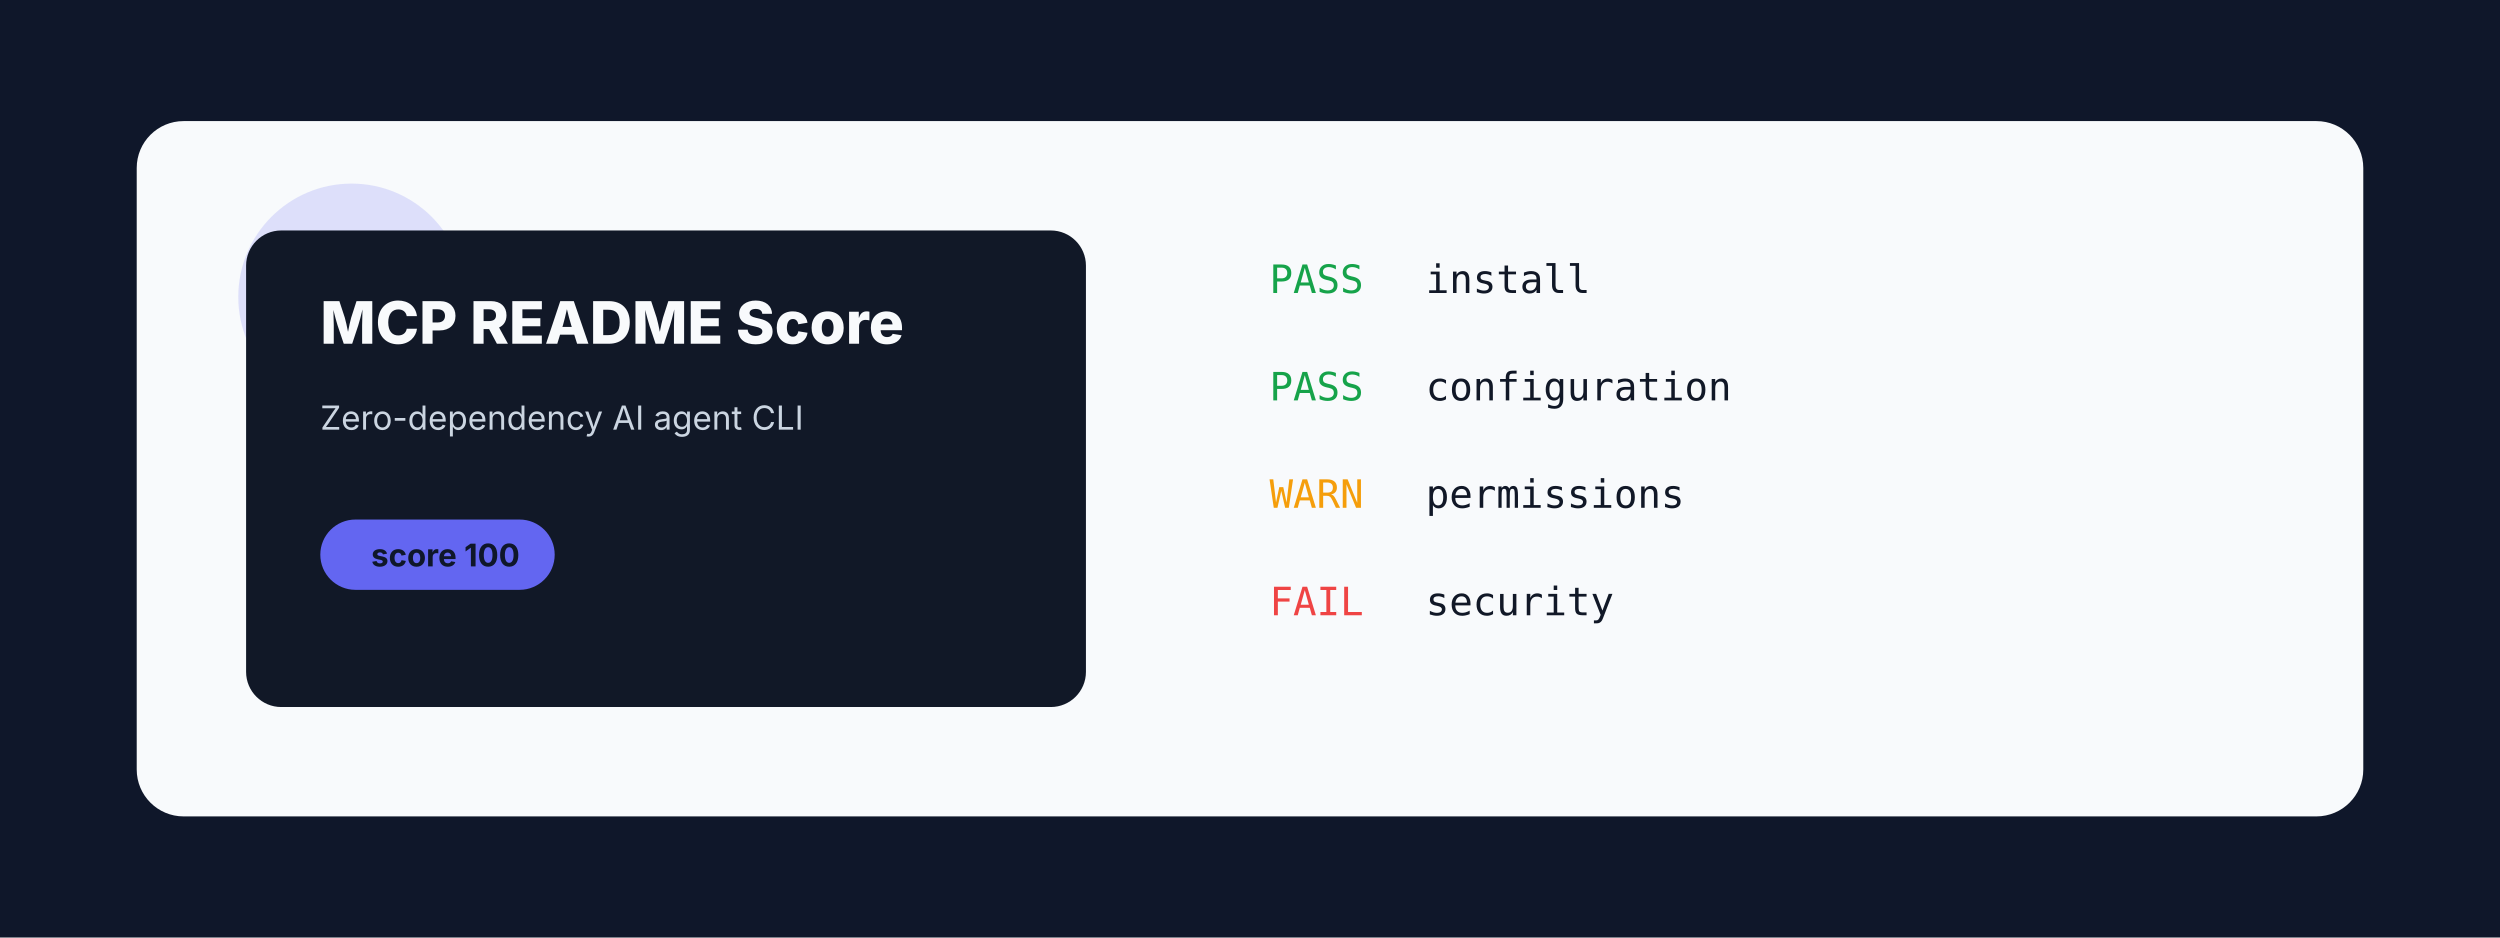
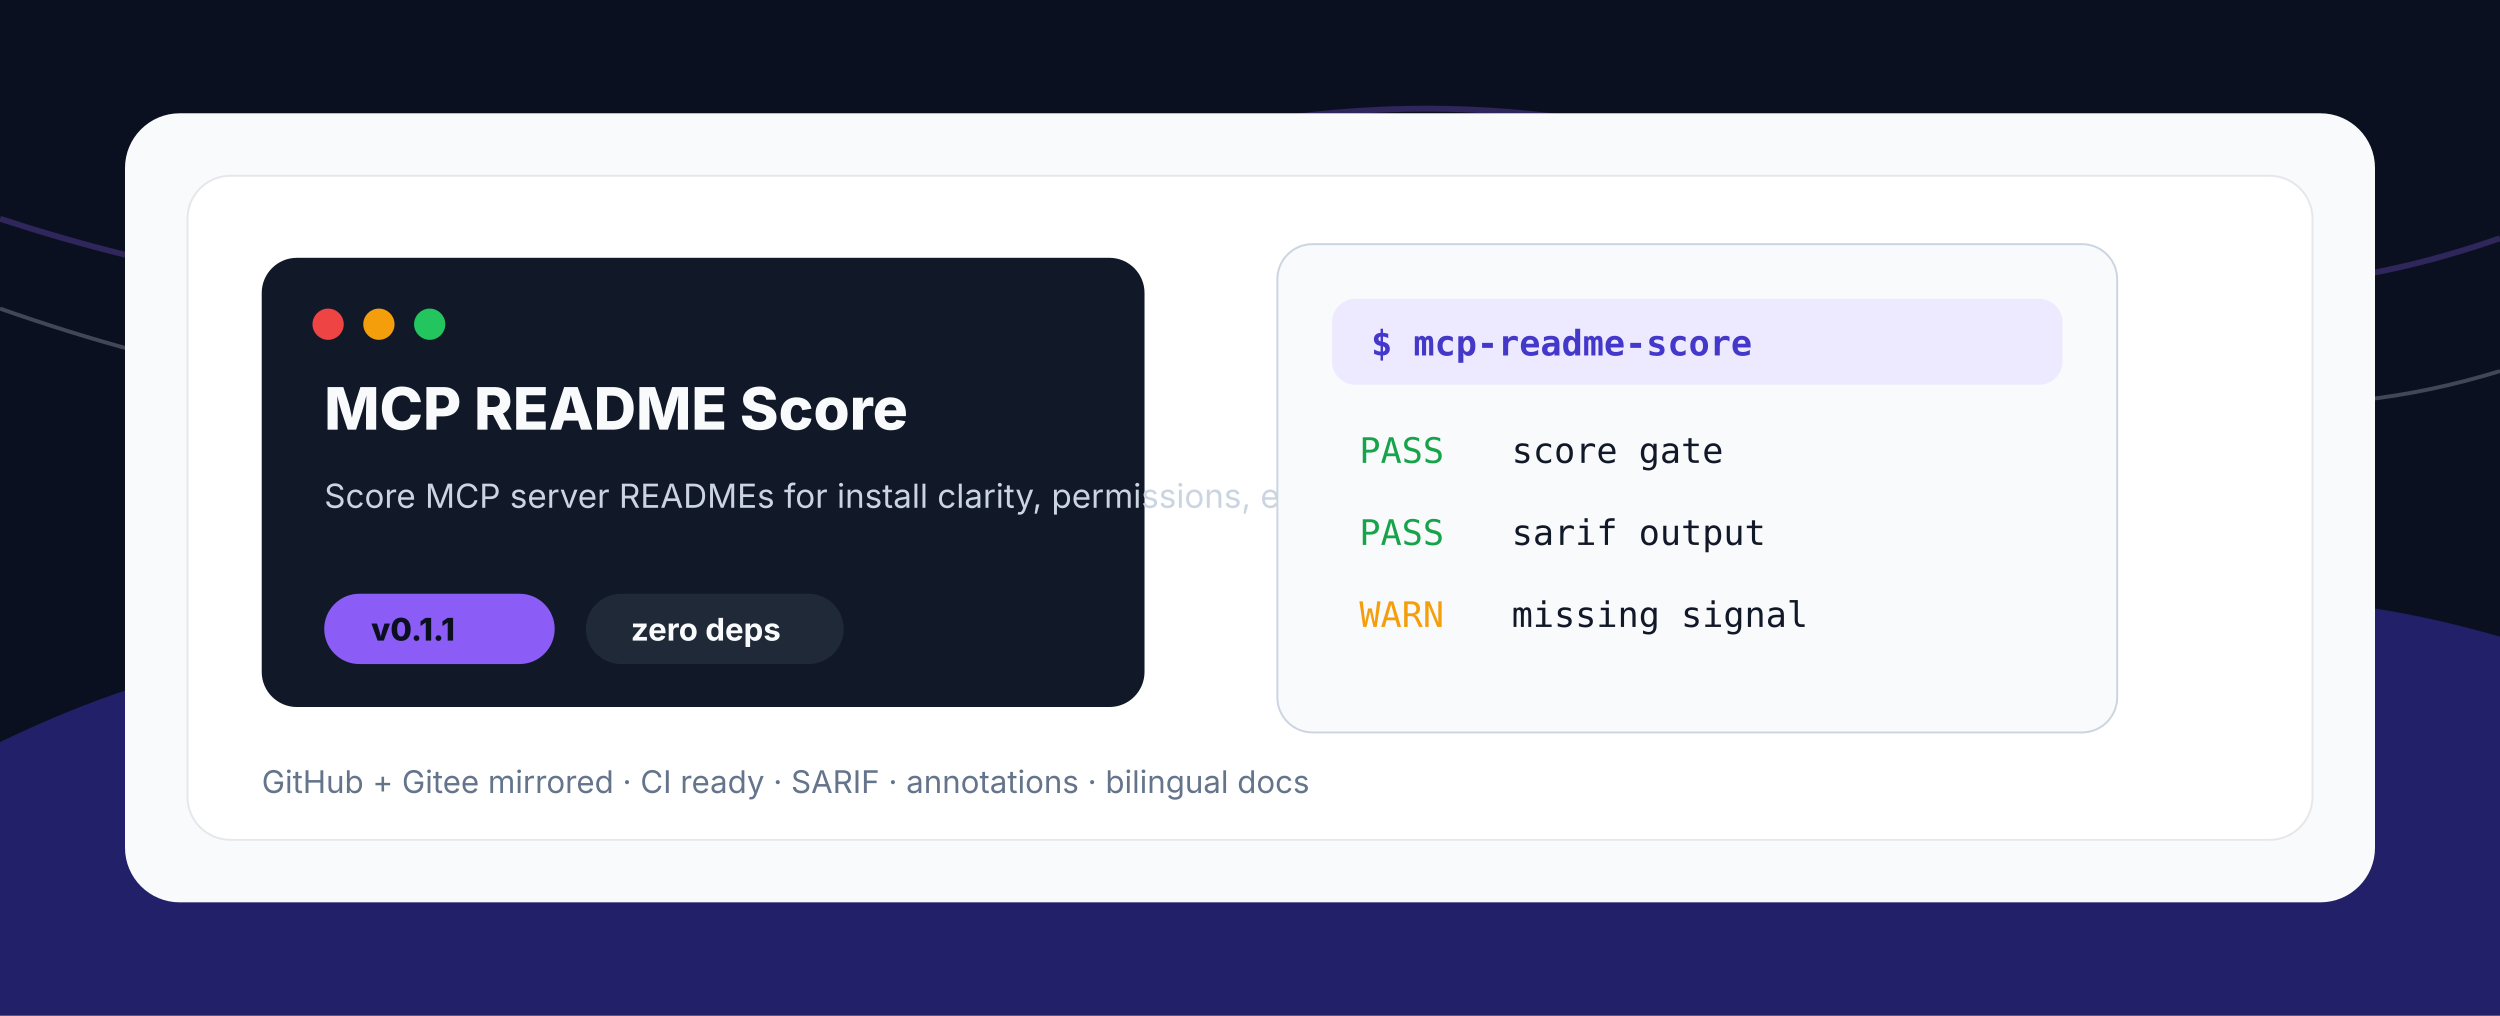
- <svg xmlns="http://www.w3.org/2000/svg" width="1280" height="480" viewBox="0 0 1280 480" fill="none">
-   <rect width="1280" height="480" fill="#0F172A" />
-   <rect x="70" y="62" width="1140" height="356" rx="24" fill="#F8FAFC" />
-   <circle cx="180" cy="152" r="58" fill="#6366F1" opacity=".18" />
-   <rect x="126" y="118" width="430" height="244" rx="18" fill="#111827" />
-   <text x="164" y="176" fill="#F8FAFC" font-family="Inter,Segoe UI,Arial,sans-serif" font-size="30" font-weight="800">MCP README Score</text>
-   <text x="164" y="220" fill="#CBD5E1" font-family="Inter,Segoe UI,Arial,sans-serif" font-size="17">Zero-dependency AI agent CLI</text>
-   <rect x="164" y="266" width="120" height="36" rx="18" fill="#6366F1" />
-   <text x="190" y="290" fill="#0F172A" font-family="Inter,Segoe UI,Arial,sans-serif" font-size="16" font-weight="700">score 100</text>
-   <g font-family="JetBrains Mono,Consolas,monospace" font-size="20">
-     <text x="650" y="150" fill="#16A34A">PASS</text>
-     <text x="730" y="150" fill="#111827">install</text>
-     <text x="650" y="205" fill="#16A34A">PASS</text>
-     <text x="730" y="205" fill="#111827">configuration</text>
-     <text x="650" y="260" fill="#F59E0B">WARN</text>
-     <text x="730" y="260" fill="#111827">permissions</text>
-     <text x="650" y="315" fill="#EF4444">FAIL</text>
-     <text x="730" y="315" fill="#111827">security</text>
+ <svg xmlns="http://www.w3.org/2000/svg" width="1280" height="520" viewBox="0 0 1280 520" fill="none">
+   <rect width="1280" height="520" rx="0" fill="#0B1020" />
+   <path d="M0 380C154 305 298 318 440 368C617 431 759 447 924 365C1054 300 1163 292 1280 326V520H0V380Z" fill="#4338CA" opacity=".42" />
+   <path d="M0 112C171 168 323 165 506 99C675 38 809 42 970 107C1086 154 1173 159 1280 122" stroke="#8B5CF6" stroke-width="3" opacity=".28" />
+   <path d="M0 158C188 224 354 224 546 154C699 98 830 99 984 163C1098 211 1185 219 1280 190" stroke="#EDE9FE" stroke-width="2" opacity=".25" />
+   <rect x="64" y="58" width="1152" height="404" rx="28" fill="#F8FAFC" />
+   <rect x="96" y="90" width="1088" height="340" rx="22" fill="#FFFFFF" stroke="#E5E7EB" />
+   <rect x="134" y="132" width="452" height="230" rx="18" fill="#111827" />
+   <circle cx="168" cy="166" r="8" fill="#EF4444" />
+   <circle cx="194" cy="166" r="8" fill="#F59E0B" />
+   <circle cx="220" cy="166" r="8" fill="#22C55E" />
+   <text x="166" y="220" fill="#F8FAFC" font-family="Inter,Segoe UI,Arial,sans-serif" font-size="30" font-weight="800">MCP README Score</text>
+   <text x="166" y="260" fill="#CBD5E1" font-family="Inter,Segoe UI,Arial,sans-serif" font-size="17">Score MCP server READMEs for install clarity, permissions, env vars, security notes, and ...</text>
+   <rect x="166" y="304" width="118" height="36" rx="18" fill="#8B5CF6" />
+   <text x="190" y="328" fill="#0B1020" font-family="Inter,Segoe UI,Arial,sans-serif" font-size="16" font-weight="800">v0.1.1</text>
+   <rect x="300" y="304" width="132" height="36" rx="18" fill="#1F2937" />
+   <text x="323" y="328" fill="#F8FAFC" font-family="Inter,Segoe UI,Arial,sans-serif" font-size="16" font-weight="700">zero deps</text>
+   <g transform="translate(654 125)">
+     <rect width="430" height="250" rx="18" fill="#F8FAFC" stroke="#CBD5E1" />
+     <rect x="28" y="28" width="374" height="44" rx="12" fill="#EDE9FE" />
+     <text x="48" y="57" fill="#4338CA" font-family="JetBrains Mono,Consolas,monospace" font-size="18" font-weight="700">$ mcp-readme-score</text>
+     <text x="42" y="112" fill="#16A34A" font-family="JetBrains Mono,Consolas,monospace" font-size="18">PASS</text>
+     <text x="120" y="112" fill="#111827" font-family="JetBrains Mono,Consolas,monospace" font-size="18">score gate</text>
+     <text x="42" y="154" fill="#16A34A" font-family="JetBrains Mono,Consolas,monospace" font-size="18">PASS</text>
+     <text x="120" y="154" fill="#111827" font-family="JetBrains Mono,Consolas,monospace" font-size="18">sarif output</text>
+     <text x="42" y="196" fill="#F59E0B" font-family="JetBrains Mono,Consolas,monospace" font-size="18">WARN</text>
+     <text x="120" y="196" fill="#111827" font-family="JetBrains Mono,Consolas,monospace" font-size="18">missing signal</text>
  </g>
+   <text x="134" y="406" fill="#64748B" font-family="Inter,Segoe UI,Arial,sans-serif" font-size="16">GitHub + Gitee mirrored · CI ready · SARIF · annotations · bilingual docs</text>
</svg>
